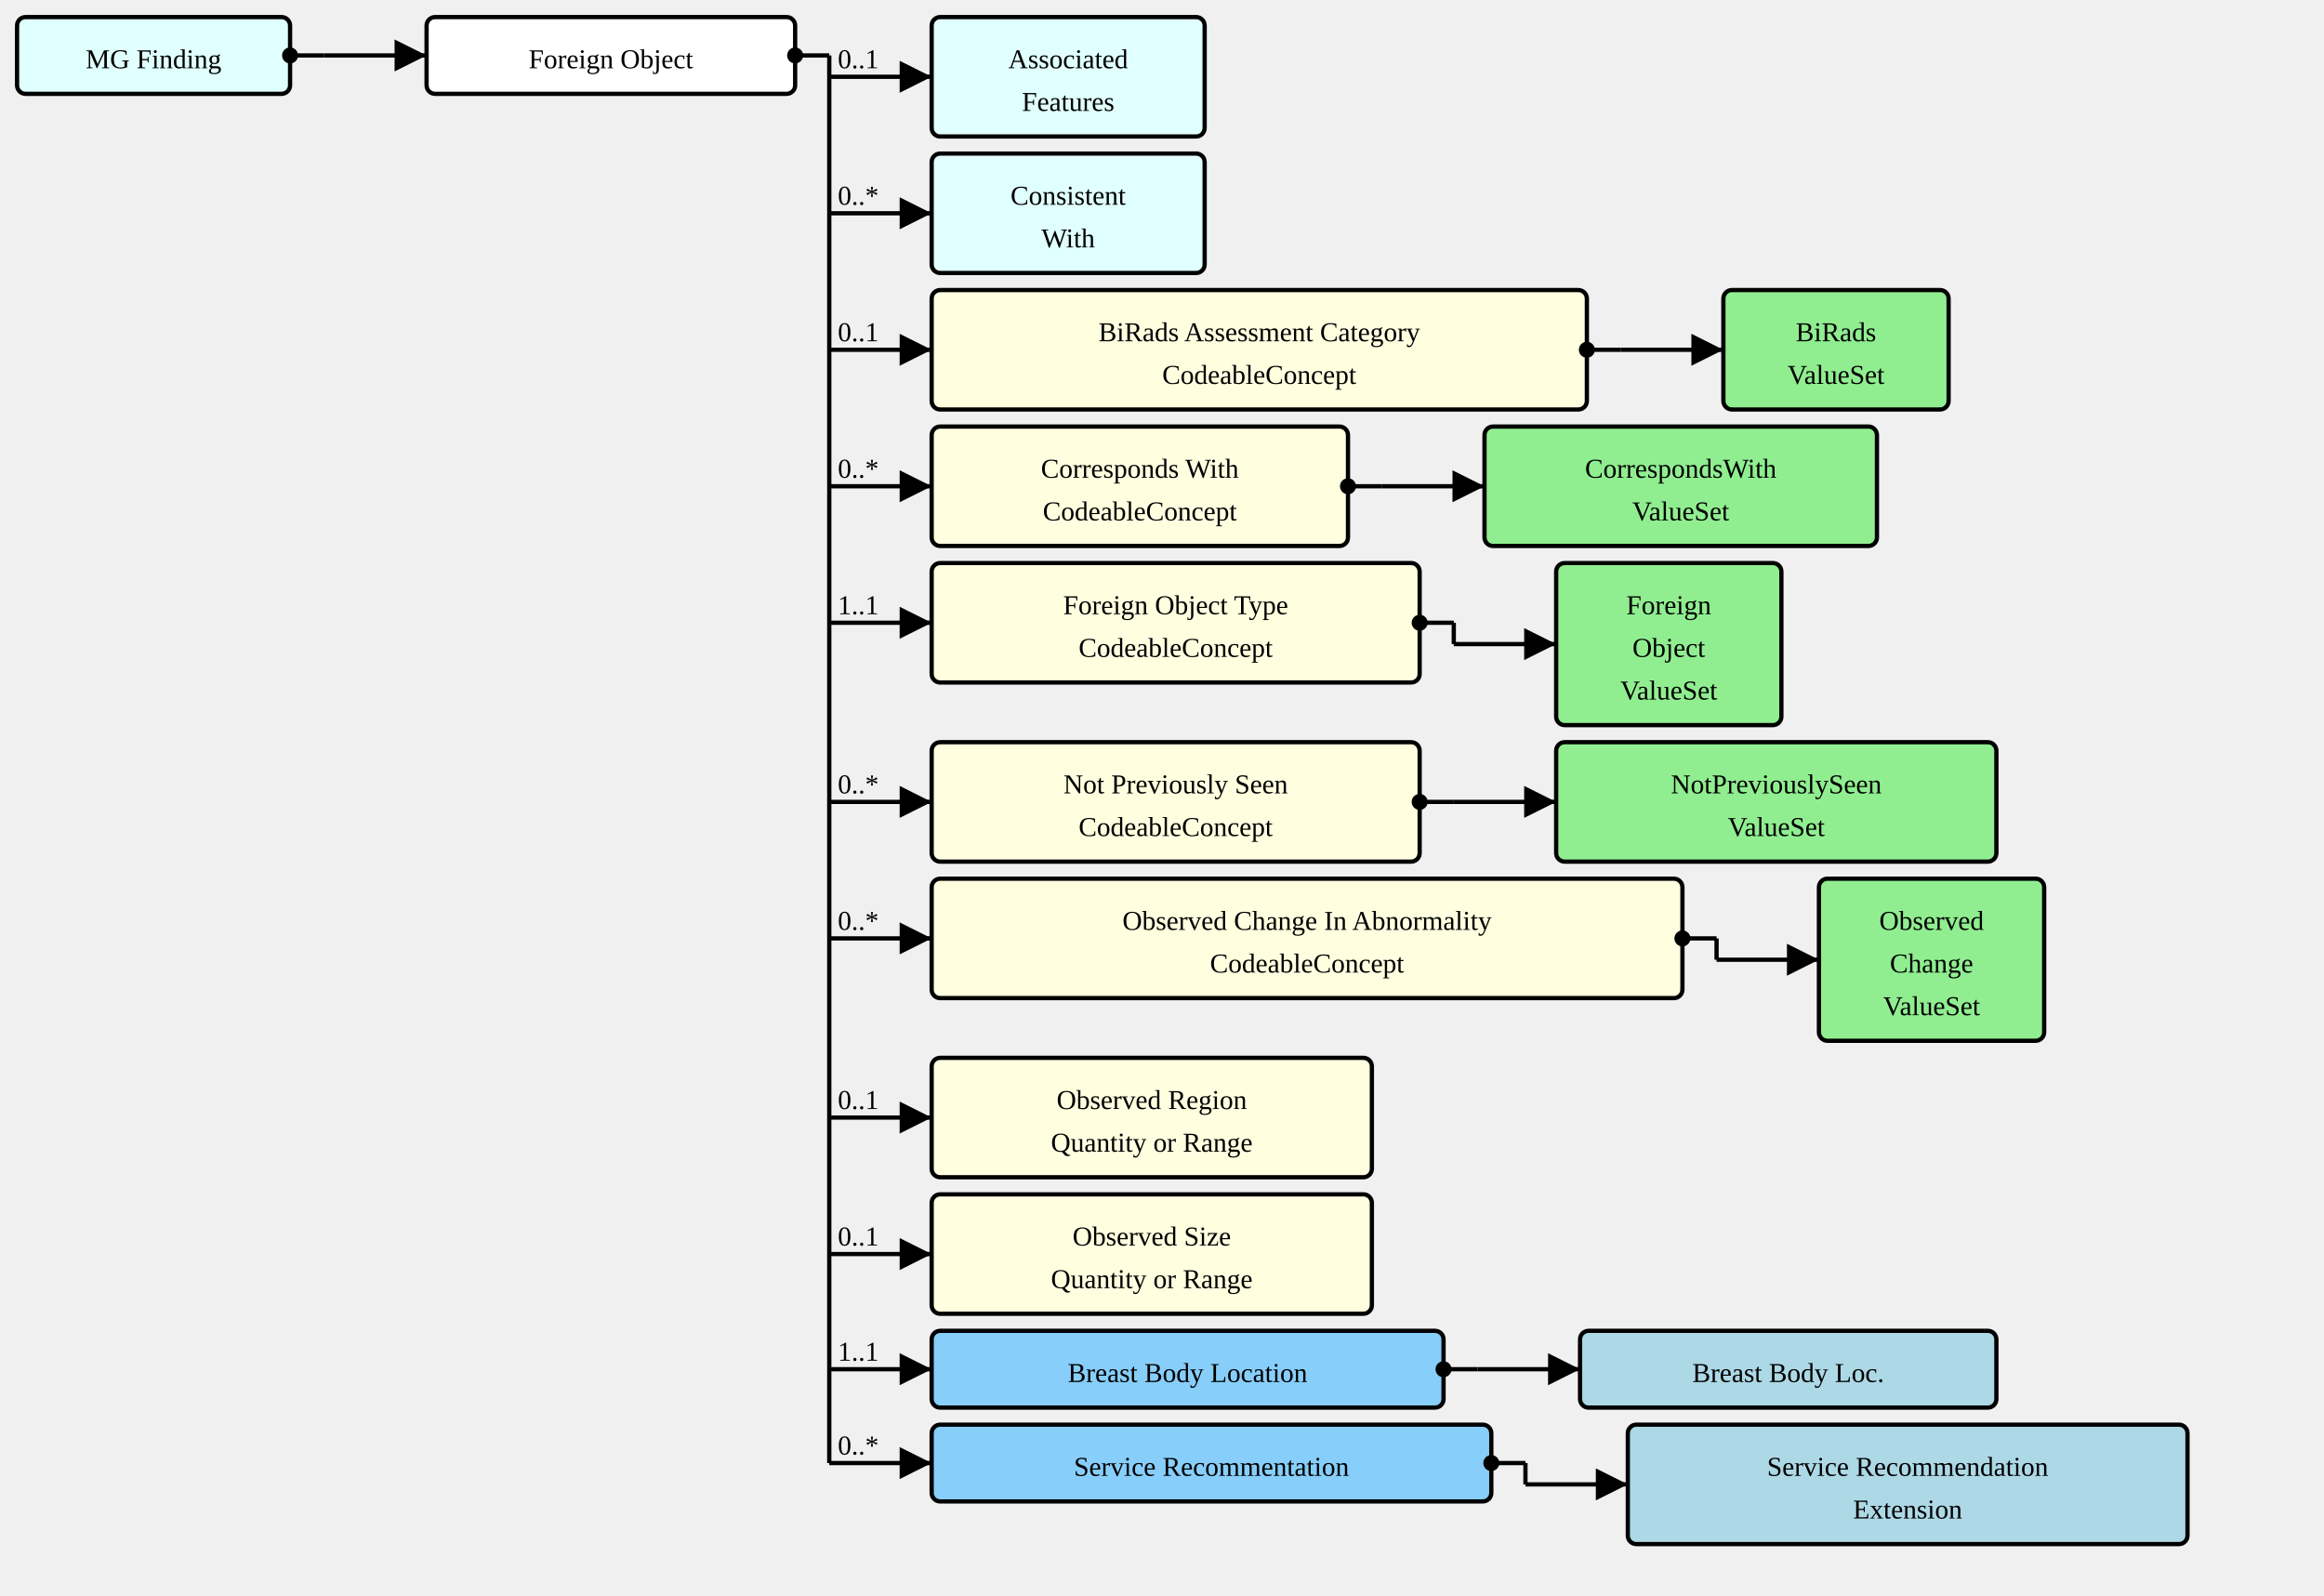
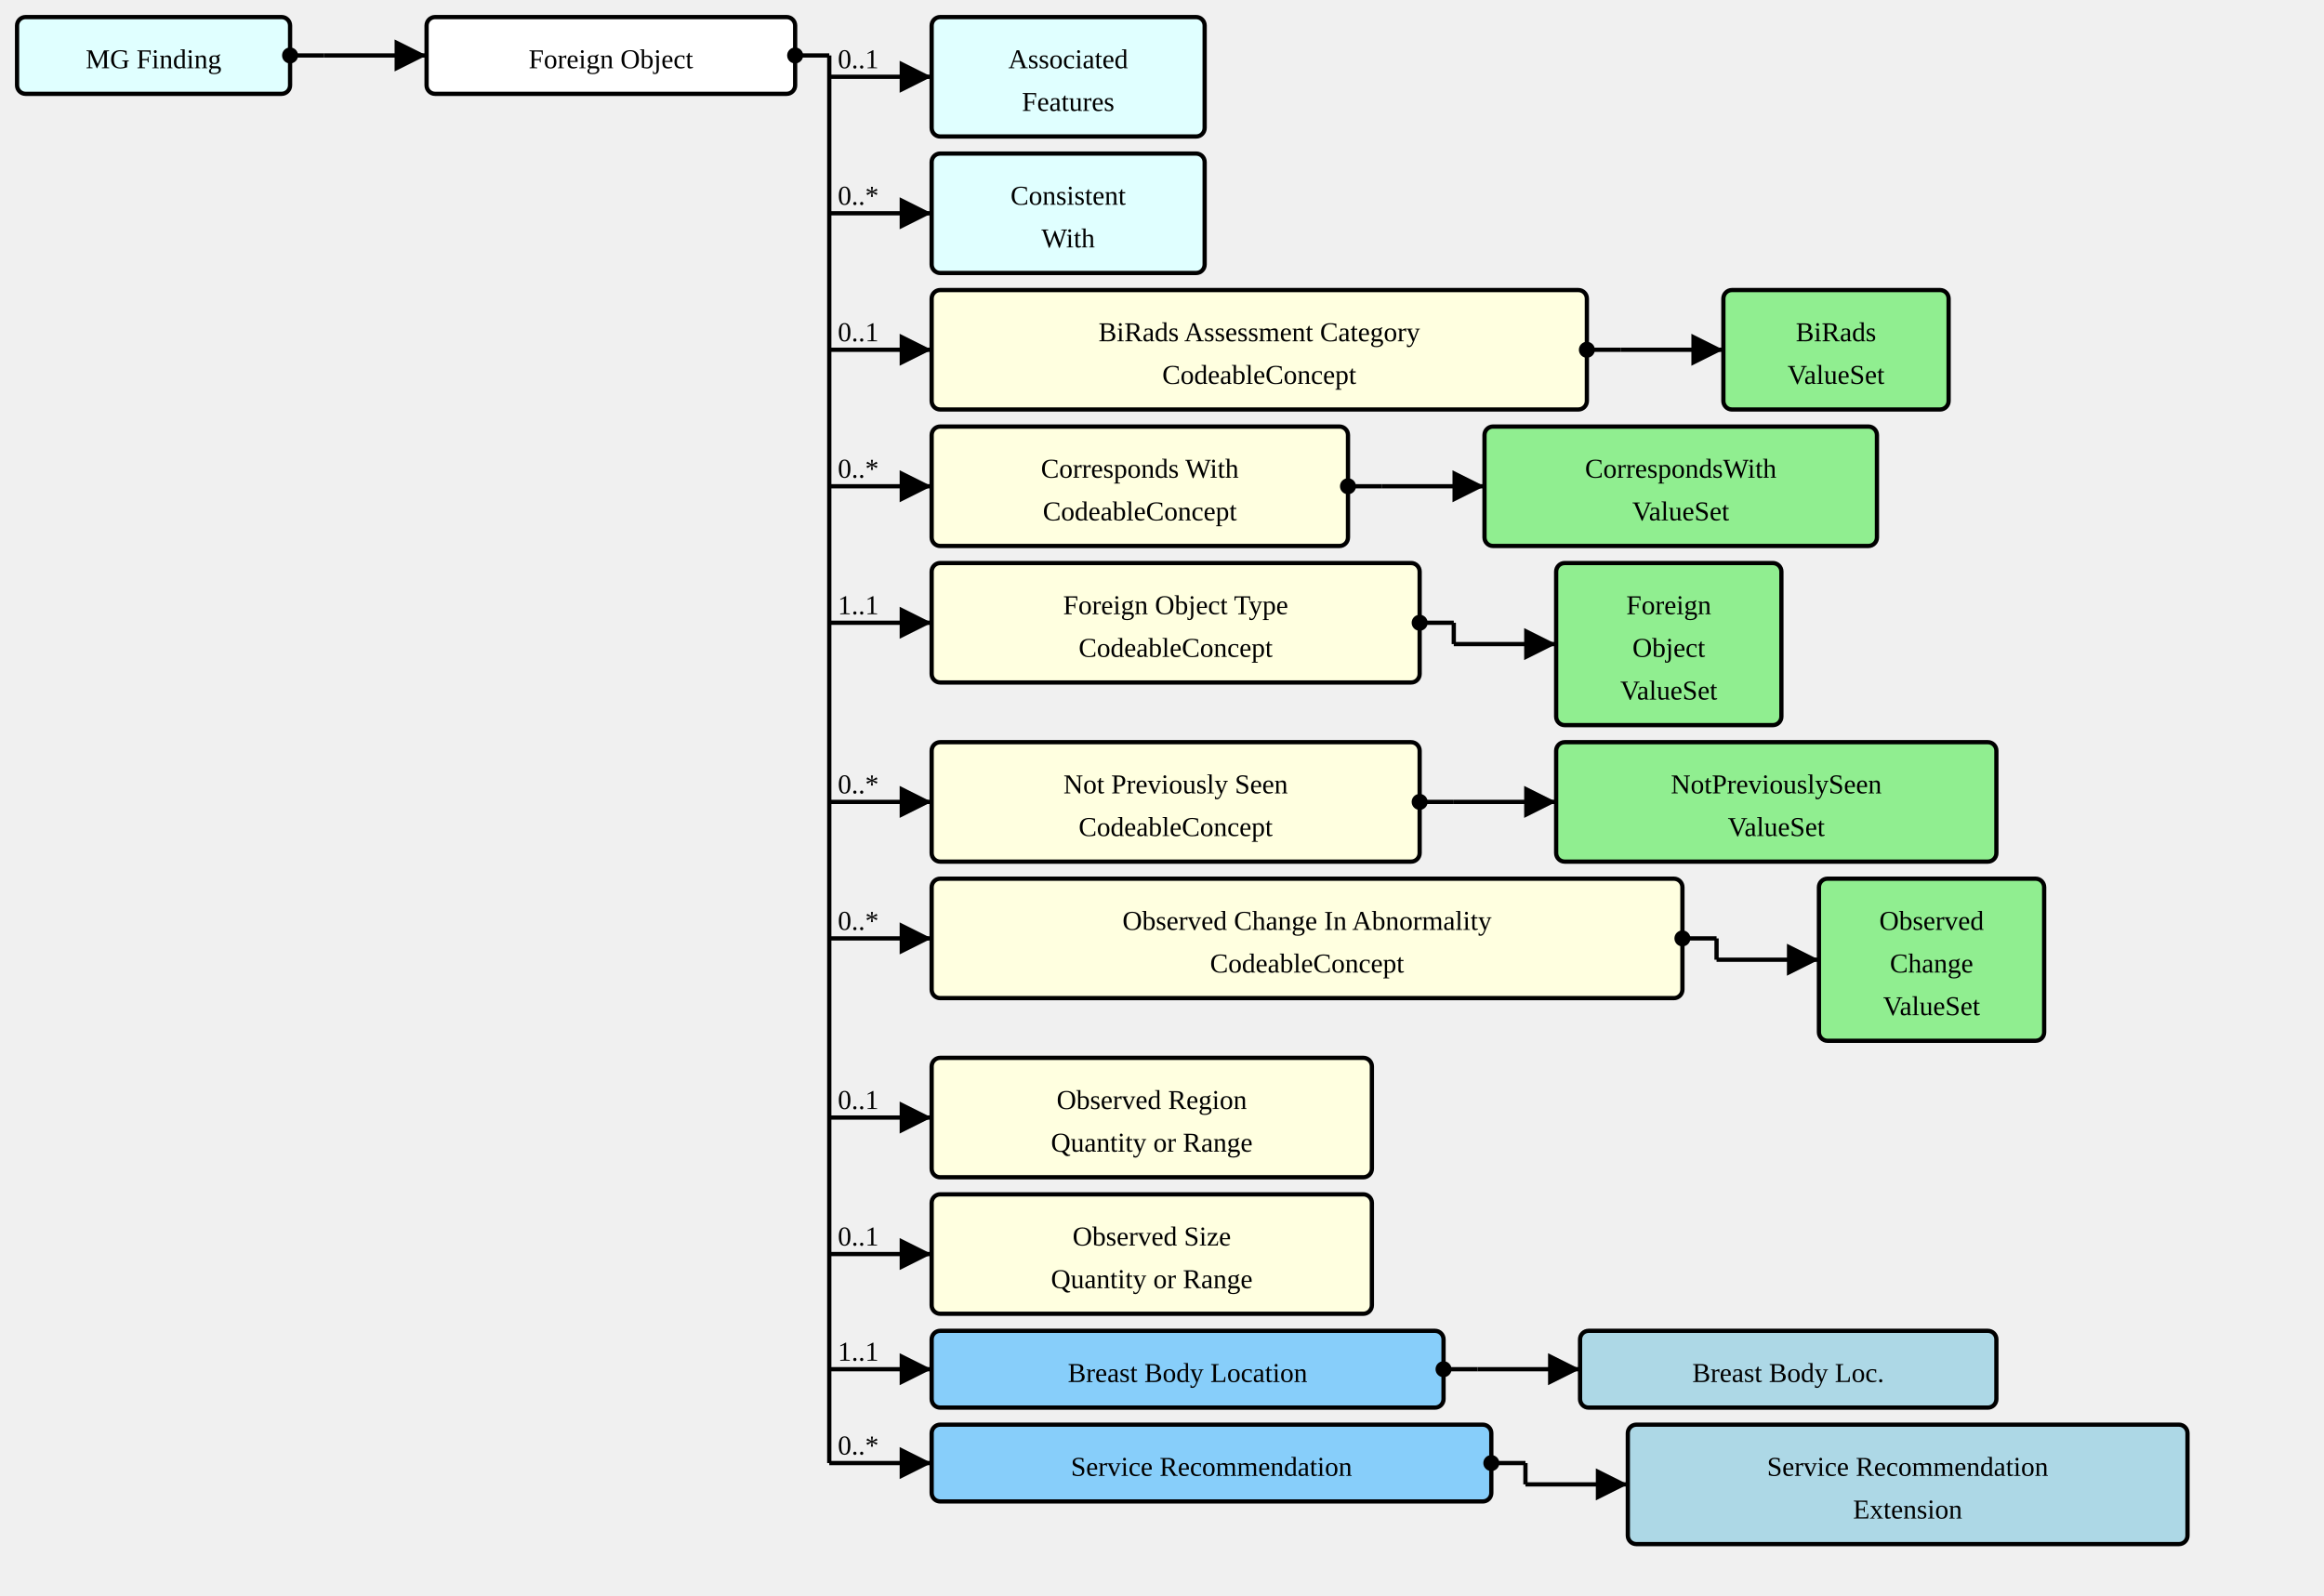
<svg xmlns="http://www.w3.org/2000/svg" version="1.1" width="1021.5" height="701.25">
  <defs>
    <marker id="arrowStart" markerWidth="3.75" markerHeight="3.75" markerUnits="px" refX="1.875" refY="1.875">
      <circle fill="Black" stroke-width="0" cx="1.875" cy="1.875" r="1.875" />
    </marker>
    <marker id="arrowEnd" markerWidth="7.5" markerHeight="7.5" markerUnits="px" refX="7.5" refY="3.75">
      <polygon fill="Black" stroke-width="0" points="0 0 7.5 3.75 0 7.5" />
    </marker>
  </defs>
  <g>
    <g transform="translate(7.5 7.5)">
      <rect fill="LightCyan" stroke="Black" stroke-width="1.875" x="0" y="0" width="120" height="33.75" rx="3.75" ry="3.75" />
      <a href="./StructureDefinition-MGFinding.html" target="_top">
        <text x="60" y="22.5" text-anchor="middle">MG Finding</text>
      </a>
    </g>
    <line stroke="Black" stroke-width="1.875" marker-end="url(#arrowEnd)" x1="142.5" y1="24.375" x2="187.5" y2="24.375" />
    <text x="146.25" y="20.625" text-anchor="left" />
    <line stroke="Black" stroke-width="1.875" marker-start="url(#arrowStart)" x1="127.5" y1="24.375" x2="142.5" y2="24.375" />
    <line stroke="Black" stroke-width="1.875" x1="142.5" y1="24.375" x2="142.5" y2="24.375" />
  </g>
  <g>
    <g transform="translate(187.5 7.5)">
      <rect fill="White" stroke="Black" stroke-width="1.875" x="0" y="0" width="162" height="33.75" rx="3.75" ry="3.75" />
      <text x="81" y="22.5" text-anchor="middle">Foreign Object</text>
    </g>
    <line stroke="Black" stroke-width="1.875" marker-end="url(#arrowEnd)" x1="364.5" y1="33.75" x2="409.5" y2="33.75" />
    <text x="368.25" y="30" text-anchor="left">0..1</text>
    <line stroke="Black" stroke-width="1.875" marker-end="url(#arrowEnd)" x1="364.5" y1="93.75" x2="409.5" y2="93.75" />
    <text x="368.25" y="90" text-anchor="left">0..*</text>
    <line stroke="Black" stroke-width="1.875" marker-end="url(#arrowEnd)" x1="364.5" y1="153.75" x2="409.5" y2="153.75" />
    <text x="368.25" y="150" text-anchor="left">0..1</text>
    <line stroke="Black" stroke-width="1.875" marker-end="url(#arrowEnd)" x1="364.5" y1="213.75" x2="409.5" y2="213.75" />
    <text x="368.25" y="210" text-anchor="left">0..*</text>
    <line stroke="Black" stroke-width="1.875" marker-end="url(#arrowEnd)" x1="364.5" y1="273.75" x2="409.5" y2="273.75" />
    <text x="368.25" y="270" text-anchor="left">1..1</text>
    <line stroke="Black" stroke-width="1.875" marker-end="url(#arrowEnd)" x1="364.5" y1="352.5" x2="409.5" y2="352.5" />
    <text x="368.25" y="348.75" text-anchor="left">0..*</text>
    <line stroke="Black" stroke-width="1.875" marker-end="url(#arrowEnd)" x1="364.5" y1="412.5" x2="409.5" y2="412.5" />
    <text x="368.25" y="408.75" text-anchor="left">0..*</text>
    <line stroke="Black" stroke-width="1.875" marker-end="url(#arrowEnd)" x1="364.5" y1="491.25" x2="409.5" y2="491.25" />
    <text x="368.25" y="487.5" text-anchor="left">0..1</text>
    <line stroke="Black" stroke-width="1.875" marker-end="url(#arrowEnd)" x1="364.5" y1="551.25" x2="409.5" y2="551.25" />
    <text x="368.25" y="547.5" text-anchor="left">0..1</text>
    <line stroke="Black" stroke-width="1.875" marker-end="url(#arrowEnd)" x1="364.5" y1="601.875" x2="409.5" y2="601.875" />
    <text x="368.25" y="598.125" text-anchor="left">1..1</text>
    <line stroke="Black" stroke-width="1.875" marker-end="url(#arrowEnd)" x1="364.5" y1="643.125" x2="409.5" y2="643.125" />
    <text x="368.25" y="639.375" text-anchor="left">0..*</text>
    <line stroke="Black" stroke-width="1.875" marker-start="url(#arrowStart)" x1="349.5" y1="24.375" x2="364.5" y2="24.375" />
    <line stroke="Black" stroke-width="1.875" x1="364.5" y1="24.375" x2="364.5" y2="643.125" />
  </g>
  <g>
    <g transform="translate(409.5 7.5)">
      <rect fill="LightCyan" stroke="Black" stroke-width="1.875" x="0" y="0" width="120" height="52.5" rx="3.75" ry="3.75" />
      <a href="./StructureDefinition-AssociatedFeatures.html" target="_top">
        <text x="60" y="22.5" text-anchor="middle">Associated</text>
      </a>
      <a href="./StructureDefinition-AssociatedFeatures.html" target="_top">
        <text x="60" y="41.25" text-anchor="middle">Features</text>
      </a>
    </g>
  </g>
  <g>
    <g transform="translate(409.5 67.5)">
      <rect fill="LightCyan" stroke="Black" stroke-width="1.875" x="0" y="0" width="120" height="52.5" rx="3.75" ry="3.75" />
      <a href="./StructureDefinition-ConsistentWith.html" target="_top">
        <text x="60" y="22.5" text-anchor="middle">Consistent</text>
      </a>
      <a href="./StructureDefinition-ConsistentWith.html" target="_top">
        <text x="60" y="41.25" text-anchor="middle">With</text>
      </a>
    </g>
  </g>
  <g>
    <g transform="translate(409.5 127.5)">
      <a href="StructureDefinition-AbnormalityForeignObject-definitions.html#Observation.component:biRadsAssessmentCategory" target="_top">
        <rect fill="LightYellow" stroke="Black" stroke-width="1.875" x="0" y="0" width="288" height="52.5" rx="3.75" ry="3.75" />
      </a>
      <a href="StructureDefinition-AbnormalityForeignObject-definitions.html#Observation.component:biRadsAssessmentCategory" target="_top">
        <text x="144" y="22.5" text-anchor="middle">BiRads Assessment Category</text>
      </a>
      <a href="StructureDefinition-AbnormalityForeignObject-definitions.html#Observation.component:biRadsAssessmentCategory" target="_top">
        <text x="144" y="41.25" text-anchor="middle">CodeableConcept</text>
      </a>
    </g>
    <line stroke="Black" stroke-width="1.875" marker-end="url(#arrowEnd)" x1="712.5" y1="153.75" x2="757.5" y2="153.75" />
    <line stroke="Black" stroke-width="1.875" marker-start="url(#arrowStart)" x1="697.5" y1="153.75" x2="712.5" y2="153.75" />
    <line stroke="Black" stroke-width="1.875" x1="712.5" y1="153.75" x2="712.5" y2="153.75" />
  </g>
  <g>
    <g transform="translate(757.5 127.5)">
      <rect fill="LightGreen" stroke="Black" stroke-width="1.875" x="0" y="0" width="99" height="52.5" rx="3.75" ry="3.75" />
      <a href="./ValueSet-BiRadsAssessmentCategoriesVS.html" target="_top">
        <text x="49.5" y="22.5" text-anchor="middle">BiRads</text>
      </a>
      <a href="./ValueSet-BiRadsAssessmentCategoriesVS.html" target="_top">
        <text x="49.5" y="41.25" text-anchor="middle">ValueSet</text>
      </a>
    </g>
  </g>
  <g>
    <g transform="translate(409.5 187.5)">
      <a href="StructureDefinition-AbnormalityForeignObject-definitions.html#Observation.component:correspondsWith" target="_top">
        <rect fill="LightYellow" stroke="Black" stroke-width="1.875" x="0" y="0" width="183" height="52.5" rx="3.75" ry="3.75" />
      </a>
      <a href="StructureDefinition-AbnormalityForeignObject-definitions.html#Observation.component:correspondsWith" target="_top">
        <text x="91.5" y="22.5" text-anchor="middle">Corresponds With</text>
      </a>
      <a href="StructureDefinition-AbnormalityForeignObject-definitions.html#Observation.component:correspondsWith" target="_top">
        <text x="91.5" y="41.25" text-anchor="middle">CodeableConcept</text>
      </a>
    </g>
    <line stroke="Black" stroke-width="1.875" marker-end="url(#arrowEnd)" x1="607.5" y1="213.75" x2="652.5" y2="213.75" />
    <line stroke="Black" stroke-width="1.875" marker-start="url(#arrowStart)" x1="592.5" y1="213.75" x2="607.5" y2="213.75" />
    <line stroke="Black" stroke-width="1.875" x1="607.5" y1="213.75" x2="607.5" y2="213.75" />
  </g>
  <g>
    <g transform="translate(652.5 187.5)">
      <rect fill="LightGreen" stroke="Black" stroke-width="1.875" x="0" y="0" width="172.5" height="52.5" rx="3.75" ry="3.75" />
      <a href="./ValueSet-CorrespondsWithVS.html" target="_top">
        <text x="86.25" y="22.5" text-anchor="middle">CorrespondsWith</text>
      </a>
      <a href="./ValueSet-CorrespondsWithVS.html" target="_top">
        <text x="86.25" y="41.25" text-anchor="middle">ValueSet</text>
      </a>
    </g>
  </g>
  <g>
    <g transform="translate(409.5 247.5)">
      <a href="StructureDefinition-AbnormalityForeignObject-definitions.html#Observation.component:abnormalityForeignObjectType" target="_top">
        <rect fill="LightYellow" stroke="Black" stroke-width="1.875" x="0" y="0" width="214.5" height="52.5" rx="3.75" ry="3.75" />
      </a>
      <a href="StructureDefinition-AbnormalityForeignObject-definitions.html#Observation.component:abnormalityForeignObjectType" target="_top">
        <text x="107.25" y="22.5" text-anchor="middle">Foreign Object Type</text>
      </a>
      <a href="StructureDefinition-AbnormalityForeignObject-definitions.html#Observation.component:abnormalityForeignObjectType" target="_top">
        <text x="107.25" y="41.25" text-anchor="middle">CodeableConcept</text>
      </a>
    </g>
    <line stroke="Black" stroke-width="1.875" marker-end="url(#arrowEnd)" x1="639" y1="283.125" x2="684" y2="283.125" />
    <line stroke="Black" stroke-width="1.875" marker-start="url(#arrowStart)" x1="624" y1="273.75" x2="639" y2="273.75" />
    <line stroke="Black" stroke-width="1.875" x1="639" y1="273.75" x2="639" y2="283.125" />
  </g>
  <g>
    <g transform="translate(684 247.5)">
      <rect fill="LightGreen" stroke="Black" stroke-width="1.875" x="0" y="0" width="99" height="71.25" rx="3.75" ry="3.75" />
      <a href="./ValueSet-ForeignObjectVS.html" target="_top">
        <text x="49.5" y="22.5" text-anchor="middle">Foreign</text>
      </a>
      <a href="./ValueSet-ForeignObjectVS.html" target="_top">
        <text x="49.5" y="41.25" text-anchor="middle">Object</text>
      </a>
      <a href="./ValueSet-ForeignObjectVS.html" target="_top">
        <text x="49.5" y="60" text-anchor="middle">ValueSet</text>
      </a>
    </g>
  </g>
  <g>
    <g transform="translate(409.5 326.25)">
      <a href="StructureDefinition-AbnormalityForeignObject-definitions.html#Observation.component:notPreviouslySeen" target="_top">
        <rect fill="LightYellow" stroke="Black" stroke-width="1.875" x="0" y="0" width="214.5" height="52.5" rx="3.75" ry="3.75" />
      </a>
      <a href="StructureDefinition-AbnormalityForeignObject-definitions.html#Observation.component:notPreviouslySeen" target="_top">
        <text x="107.25" y="22.5" text-anchor="middle">Not Previously Seen</text>
      </a>
      <a href="StructureDefinition-AbnormalityForeignObject-definitions.html#Observation.component:notPreviouslySeen" target="_top">
        <text x="107.25" y="41.25" text-anchor="middle">CodeableConcept</text>
      </a>
    </g>
    <line stroke="Black" stroke-width="1.875" marker-end="url(#arrowEnd)" x1="639" y1="352.5" x2="684" y2="352.5" />
    <line stroke="Black" stroke-width="1.875" marker-start="url(#arrowStart)" x1="624" y1="352.5" x2="639" y2="352.5" />
    <line stroke="Black" stroke-width="1.875" x1="639" y1="352.5" x2="639" y2="352.5" />
  </g>
  <g>
    <g transform="translate(684 326.25)">
      <rect fill="LightGreen" stroke="Black" stroke-width="1.875" x="0" y="0" width="193.5" height="52.5" rx="3.75" ry="3.75" />
      <a href="./ValueSet-NotPreviouslySeenVS.html" target="_top">
        <text x="96.75" y="22.5" text-anchor="middle">NotPreviouslySeen</text>
      </a>
      <a href="./ValueSet-NotPreviouslySeenVS.html" target="_top">
        <text x="96.75" y="41.25" text-anchor="middle">ValueSet</text>
      </a>
    </g>
  </g>
  <g>
    <g transform="translate(409.5 386.25)">
      <a href="StructureDefinition-AbnormalityForeignObject-definitions.html#Observation.component:observedChanges" target="_top">
        <rect fill="LightYellow" stroke="Black" stroke-width="1.875" x="0" y="0" width="330" height="52.5" rx="3.75" ry="3.75" />
      </a>
      <a href="StructureDefinition-AbnormalityForeignObject-definitions.html#Observation.component:observedChanges" target="_top">
        <text x="165" y="22.5" text-anchor="middle">Observed Change In Abnormality</text>
      </a>
      <a href="StructureDefinition-AbnormalityForeignObject-definitions.html#Observation.component:observedChanges" target="_top">
        <text x="165" y="41.25" text-anchor="middle">CodeableConcept</text>
      </a>
    </g>
    <line stroke="Black" stroke-width="1.875" marker-end="url(#arrowEnd)" x1="754.5" y1="421.875" x2="799.5" y2="421.875" />
    <line stroke="Black" stroke-width="1.875" marker-start="url(#arrowStart)" x1="739.5" y1="412.5" x2="754.5" y2="412.5" />
    <line stroke="Black" stroke-width="1.875" x1="754.5" y1="412.5" x2="754.5" y2="421.875" />
  </g>
  <g>
    <g transform="translate(799.5 386.25)">
      <rect fill="LightGreen" stroke="Black" stroke-width="1.875" x="0" y="0" width="99" height="71.25" rx="3.75" ry="3.75" />
      <a href="./ValueSet-ObservedChangesVS.html" target="_top">
        <text x="49.5" y="22.5" text-anchor="middle">Observed</text>
      </a>
      <a href="./ValueSet-ObservedChangesVS.html" target="_top">
        <text x="49.5" y="41.25" text-anchor="middle">Change</text>
      </a>
      <a href="./ValueSet-ObservedChangesVS.html" target="_top">
        <text x="49.5" y="60" text-anchor="middle">ValueSet</text>
      </a>
    </g>
  </g>
  <g>
    <g transform="translate(409.5 465)">
      <a href="StructureDefinition-AbnormalityForeignObject-definitions.html#Observation.component:observedRegion" target="_top">
        <rect fill="LightYellow" stroke="Black" stroke-width="1.875" x="0" y="0" width="193.5" height="52.5" rx="3.75" ry="3.75" />
      </a>
      <a href="StructureDefinition-AbnormalityForeignObject-definitions.html#Observation.component:observedRegion" target="_top">
        <text x="96.75" y="22.5" text-anchor="middle">Observed Region</text>
      </a>
      <a href="StructureDefinition-AbnormalityForeignObject-definitions.html#Observation.component:observedRegion" target="_top">
        <text x="96.75" y="41.25" text-anchor="middle">Quantity or Range</text>
      </a>
    </g>
  </g>
  <g>
    <g transform="translate(409.5 525)">
      <a href="StructureDefinition-AbnormalityForeignObject-definitions.html#Observation.component:observedSize" target="_top">
        <rect fill="LightYellow" stroke="Black" stroke-width="1.875" x="0" y="0" width="193.5" height="52.5" rx="3.75" ry="3.75" />
      </a>
      <a href="StructureDefinition-AbnormalityForeignObject-definitions.html#Observation.component:observedSize" target="_top">
        <text x="96.75" y="22.5" text-anchor="middle">Observed Size</text>
      </a>
      <a href="StructureDefinition-AbnormalityForeignObject-definitions.html#Observation.component:observedSize" target="_top">
        <text x="96.75" y="41.25" text-anchor="middle">Quantity or Range</text>
      </a>
    </g>
  </g>
  <g>
    <g transform="translate(409.5 585)">
      <a href="StructureDefinition-AbnormalityForeignObject-definitions.html#Observation.bodySite.extension:breastBodyLocation" target="_top">
        <rect fill="LightSkyBlue" stroke="Black" stroke-width="1.875" x="0" y="0" width="225" height="33.75" rx="3.75" ry="3.75" />
      </a>
      <a href="StructureDefinition-AbnormalityForeignObject-definitions.html#Observation.bodySite.extension:breastBodyLocation" target="_top">
        <text x="112.5" y="22.5" text-anchor="middle">Breast Body Location</text>
      </a>
    </g>
    <line stroke="Black" stroke-width="1.875" marker-end="url(#arrowEnd)" x1="649.5" y1="601.875" x2="694.5" y2="601.875" />
    <line stroke="Black" stroke-width="1.875" marker-start="url(#arrowStart)" x1="634.5" y1="601.875" x2="649.5" y2="601.875" />
    <line stroke="Black" stroke-width="1.875" x1="649.5" y1="601.875" x2="649.5" y2="601.875" />
  </g>
  <g>
    <g transform="translate(694.5 585)">
      <rect fill="LightBlue" stroke="Black" stroke-width="1.875" x="0" y="0" width="183" height="33.75" rx="3.75" ry="3.75" />
      <a href="./StructureDefinition-BreastBodyLocationExtension.html" target="_top">
        <text x="91.5" y="22.5" text-anchor="middle">Breast Body Loc.</text>
      </a>
    </g>
  </g>
  <g>
    <g transform="translate(409.5 626.25)">
      <a href="StructureDefinition-AbnormalityForeignObject-definitions.html#Observation.extension:serviceRecommendation" target="_top">
        <rect fill="LightSkyBlue" stroke="Black" stroke-width="1.875" x="0" y="0" width="246" height="33.75" rx="3.75" ry="3.75" />
      </a>
      <a href="StructureDefinition-AbnormalityForeignObject-definitions.html#Observation.extension:serviceRecommendation" target="_top">
-         <text x="123" y="22.5" text-anchor="middle">Service Recommentation</text>
+         <text x="123" y="22.5" text-anchor="middle">Service Recommendation</text>
      </a>
    </g>
    <line stroke="Black" stroke-width="1.875" marker-end="url(#arrowEnd)" x1="670.5" y1="652.5" x2="715.5" y2="652.5" />
    <line stroke="Black" stroke-width="1.875" marker-start="url(#arrowStart)" x1="655.5" y1="643.125" x2="670.5" y2="643.125" />
    <line stroke="Black" stroke-width="1.875" x1="670.5" y1="643.125" x2="670.5" y2="652.5" />
  </g>
  <g>
    <g transform="translate(715.4999 626.25)">
      <rect fill="LightBlue" stroke="Black" stroke-width="1.875" x="0" y="0" width="246" height="52.5" rx="3.75" ry="3.75" />
      <a href="./StructureDefinition-ServiceRecommendationExtension.html" target="_top">
        <text x="123" y="22.5" text-anchor="middle">Service Recommendation</text>
      </a>
      <a href="./StructureDefinition-ServiceRecommendationExtension.html" target="_top">
        <text x="123" y="41.25" text-anchor="middle">Extension</text>
      </a>
    </g>
  </g>
</svg>
